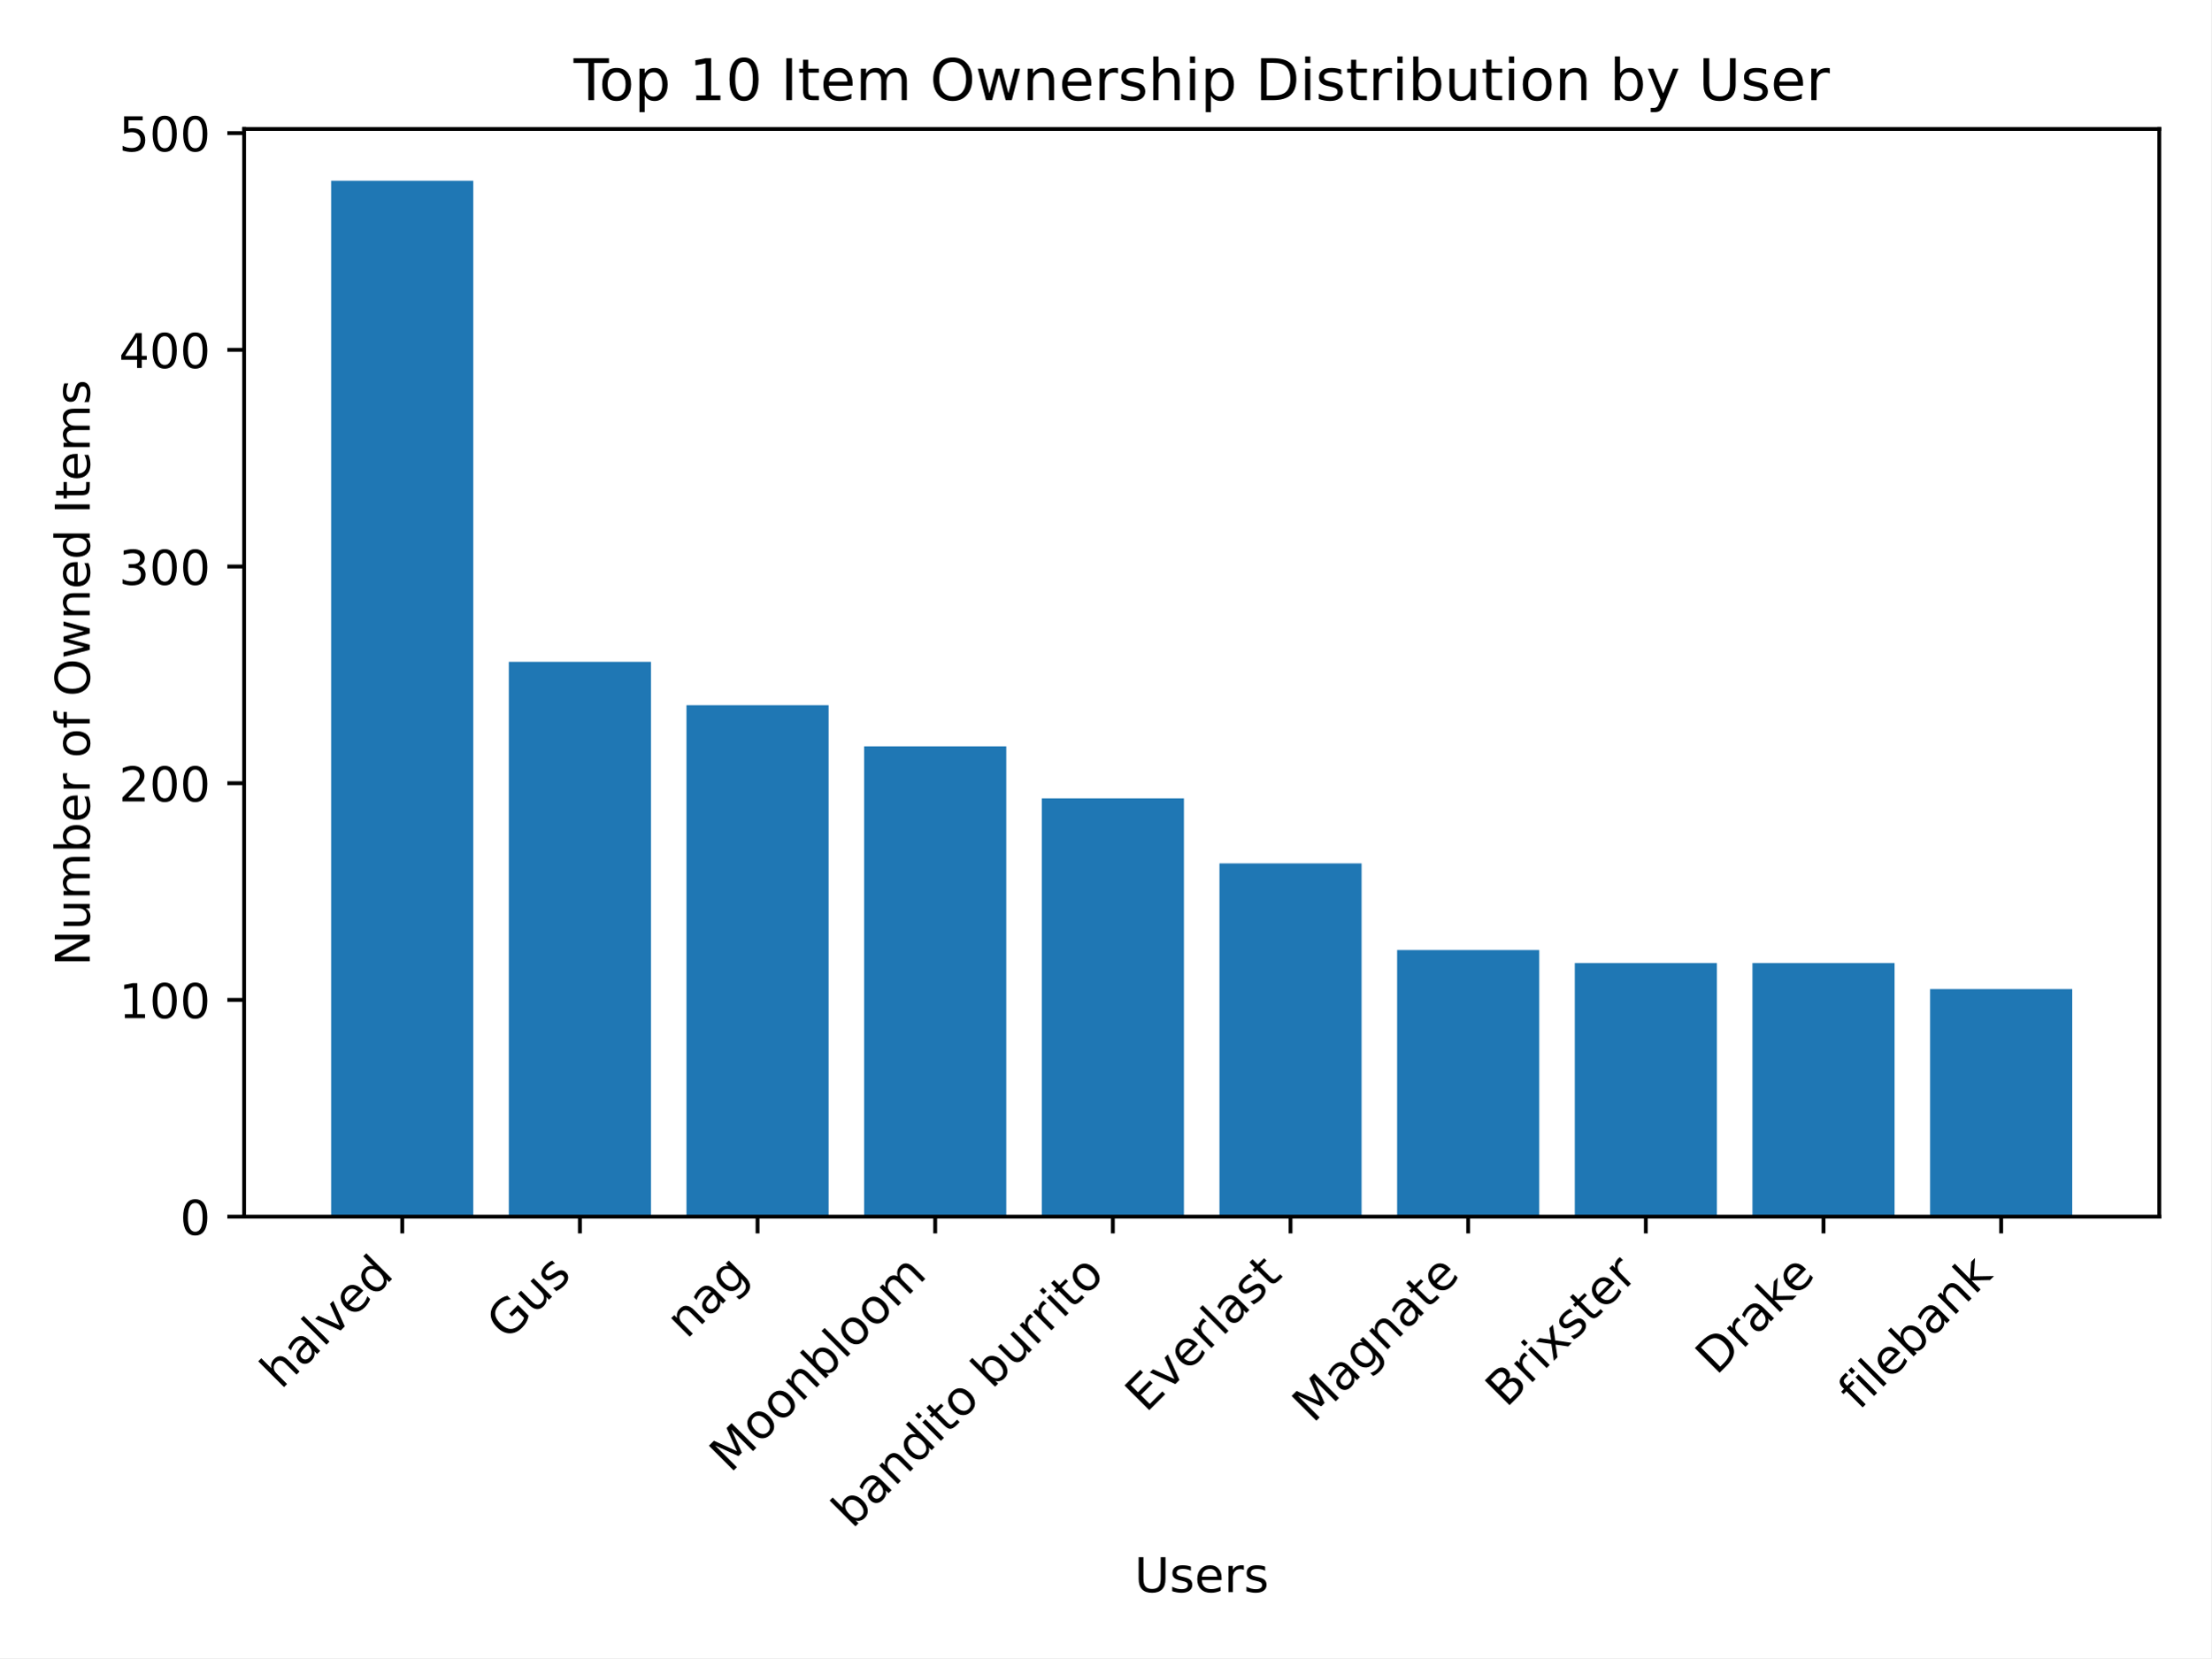
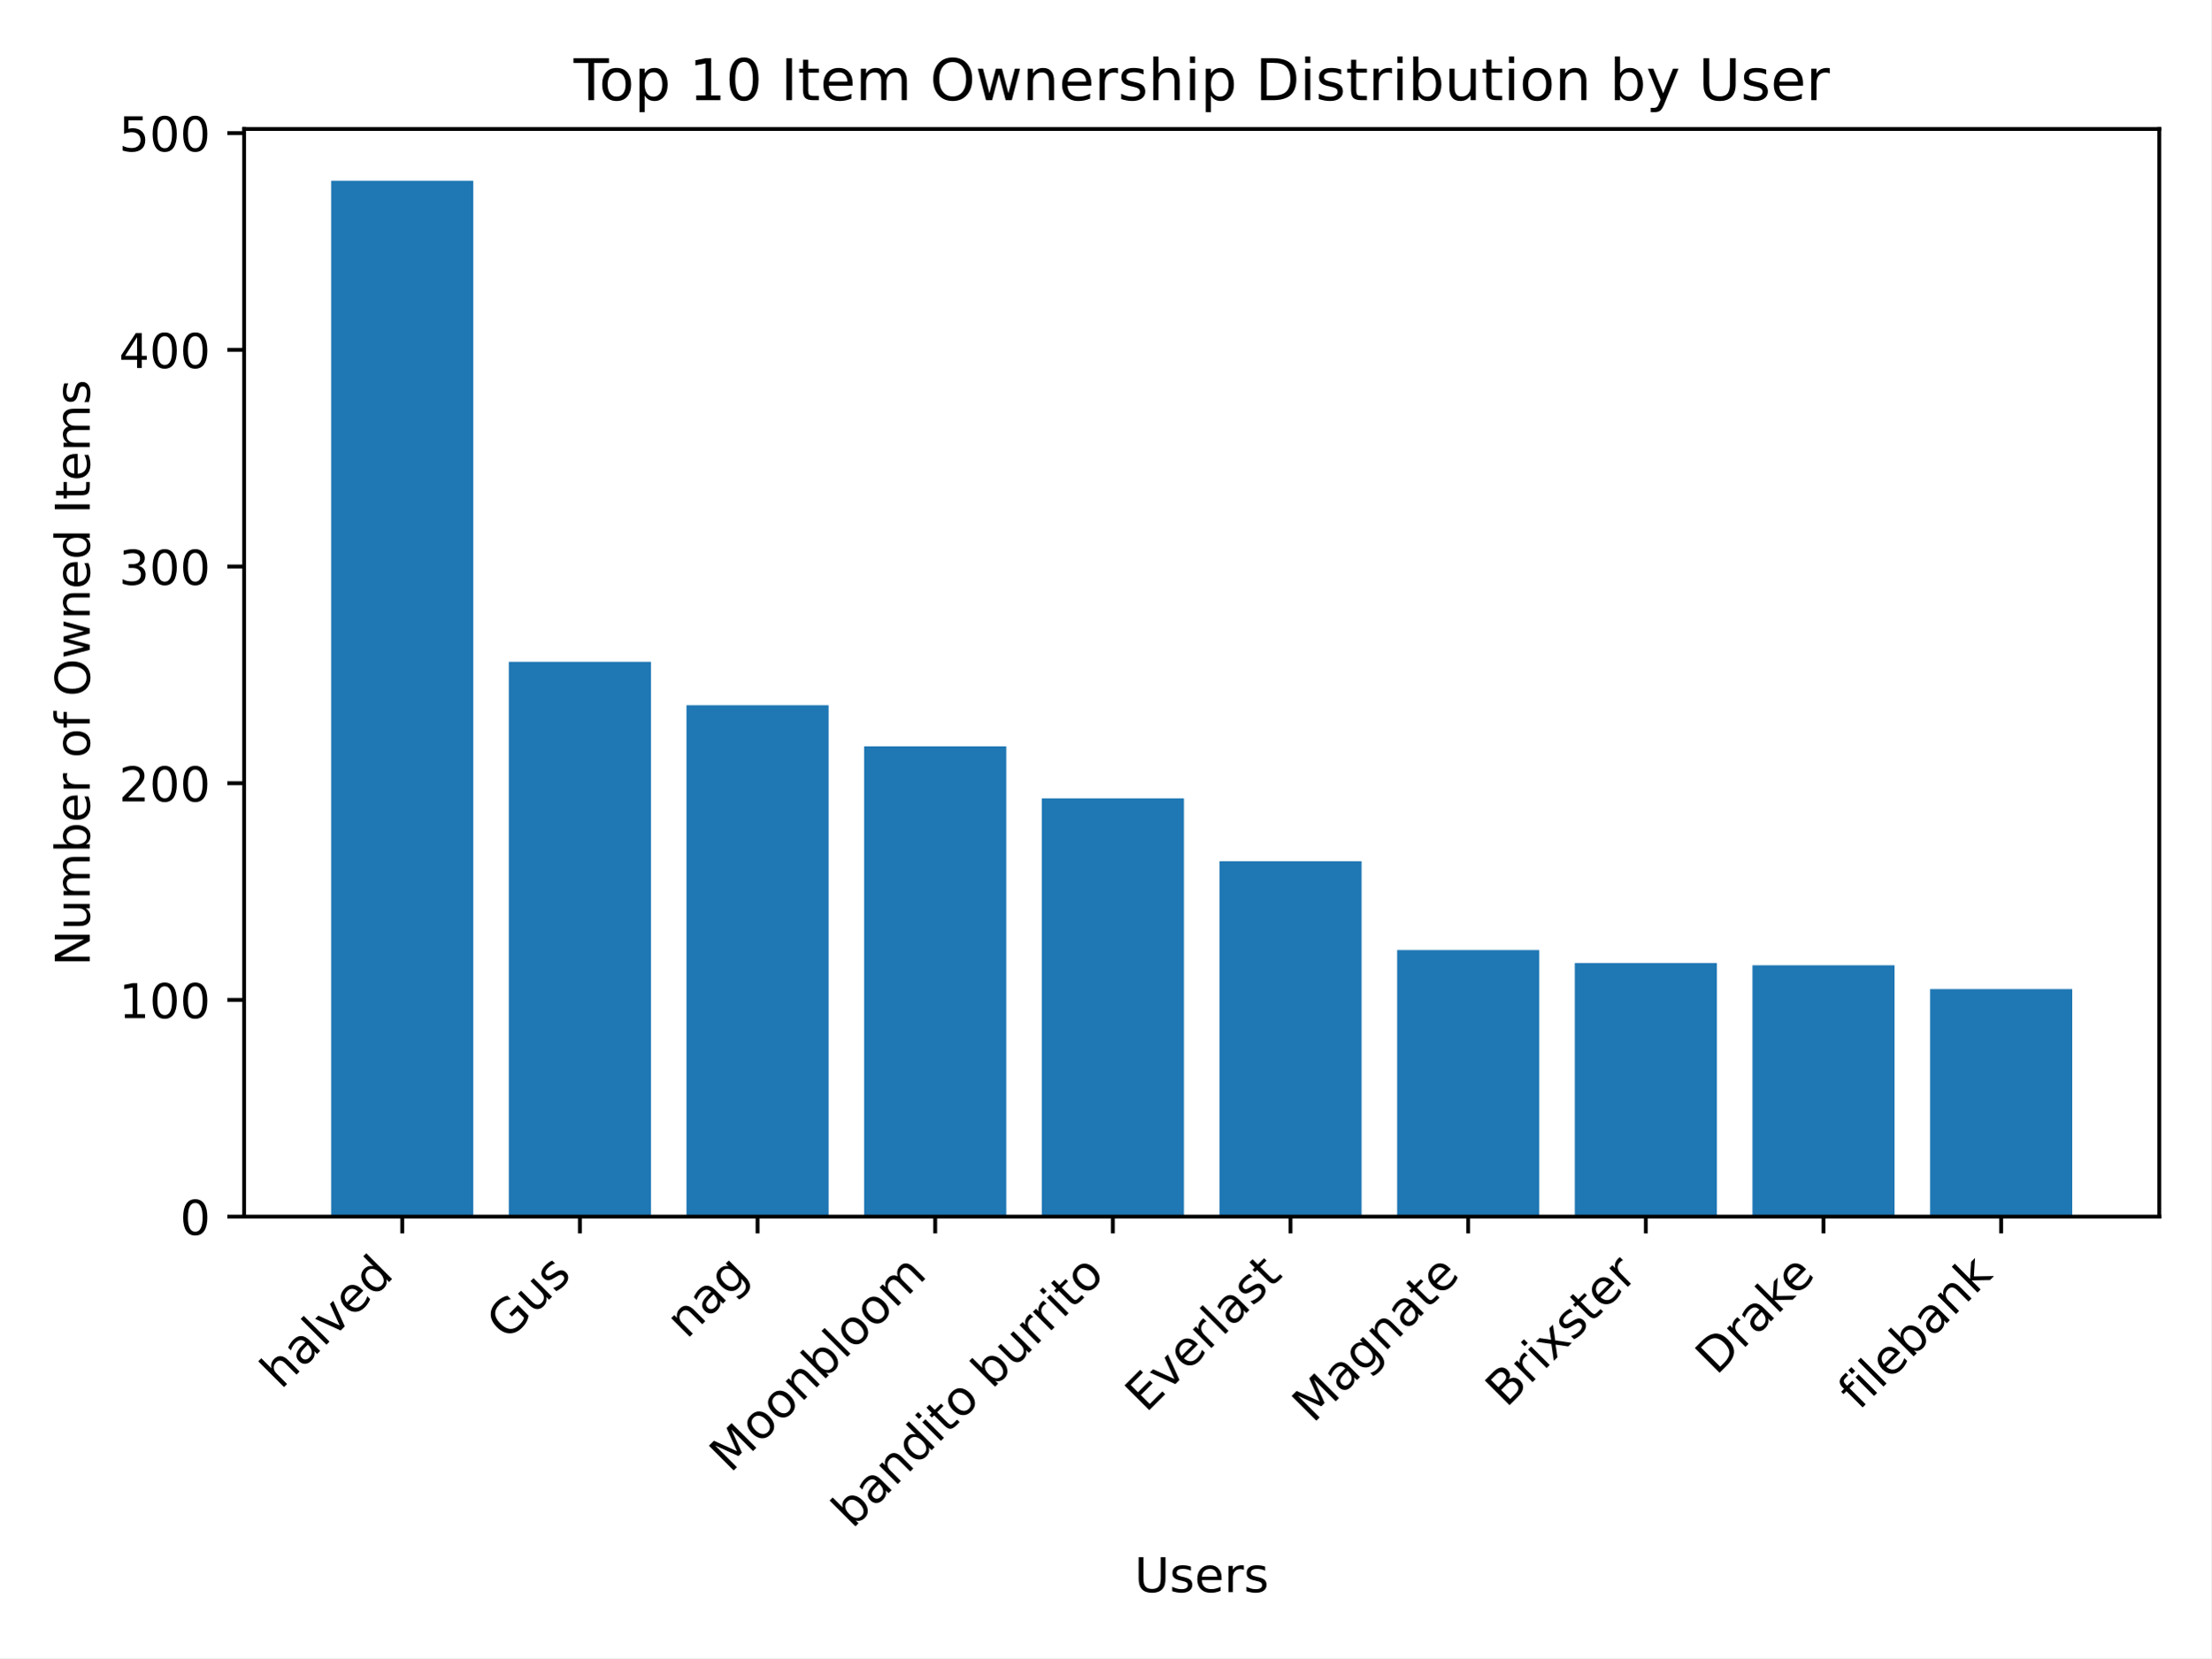
<svg xmlns="http://www.w3.org/2000/svg" xmlns:xlink="http://www.w3.org/1999/xlink" width="460.8pt" height="345.6pt" viewBox="0 0 460.8 345.6" version="1.1">
  <defs>
    <style type="text/css">*{stroke-linejoin: round; stroke-linecap: butt}</style>
  </defs>
  <g id="figure_1">
    <g id="patch_1">
      <path d="M 0 345.6  L 460.8 345.6  L 460.8 0  L 0 0  z " style="fill: #ffffff" />
    </g>
    <g id="axes_1">
      <g id="patch_2">
        <path d="M 50.87 253.581  L 450 253.581  L 450 26.88  L 50.87 26.88  z " style="fill: #ffffff" />
      </g>
      <g id="patch_3">
-         <path d="M 69.012 253.581  L 98.632 253.581  L 98.632 37.675  L 69.012 37.675  z " clip-path="url(#p065e44b762)" style="fill: #1f77b4" />
+         <path d="M 69.012 253.581  L 98.632 253.581  L 98.632 37.675  L 69.012 37.675  z " clip-path="url(#pc6a11a5096)" style="fill: #1f77b4" />
      </g>
      <g id="patch_4">
-         <path d="M 106.037 253.581  L 135.657 253.581  L 135.657 137.949  L 106.037 137.949  z " clip-path="url(#p065e44b762)" style="fill: #1f77b4" />
+         <path d="M 106.037 253.581  L 135.657 253.581  L 135.657 137.949  L 106.037 137.949  z " clip-path="url(#pc6a11a5096)" style="fill: #1f77b4" />
      </g>
      <g id="patch_5">
-         <path d="M 143.062 253.581  L 172.682 253.581  L 172.682 146.983  L 143.062 146.983  z " clip-path="url(#p065e44b762)" style="fill: #1f77b4" />
+         <path d="M 143.062 253.581  L 172.682 253.581  L 172.682 146.983  L 143.062 146.983  z " clip-path="url(#pc6a11a5096)" style="fill: #1f77b4" />
      </g>
      <g id="patch_6">
-         <path d="M 180.087 253.581  L 209.707 253.581  L 209.707 155.565  L 180.087 155.565  z " clip-path="url(#p065e44b762)" style="fill: #1f77b4" />
+         <path d="M 180.087 253.581  L 209.707 253.581  L 209.707 155.565  L 180.087 155.565  z " clip-path="url(#pc6a11a5096)" style="fill: #1f77b4" />
      </g>
      <g id="patch_7">
-         <path d="M 217.112 253.581  L 246.732 253.581  L 246.732 166.405  L 217.112 166.405  z " clip-path="url(#p065e44b762)" style="fill: #1f77b4" />
+         <path d="M 217.112 253.581  L 246.732 253.581  L 246.732 166.405  L 217.112 166.405  z " clip-path="url(#pc6a11a5096)" style="fill: #1f77b4" />
      </g>
      <g id="patch_8">
-         <path d="M 254.138 253.581  L 283.758 253.581  L 283.758 179.956  L 254.138 179.956  z " clip-path="url(#p065e44b762)" style="fill: #1f77b4" />
+         <path d="M 254.138 253.581  L 283.758 253.581  L 283.758 179.504  L 254.138 179.504  z " clip-path="url(#pc6a11a5096)" style="fill: #1f77b4" />
      </g>
      <g id="patch_9">
-         <path d="M 291.163 253.581  L 320.783 253.581  L 320.783 198.023  L 291.163 198.023  z " clip-path="url(#p065e44b762)" style="fill: #1f77b4" />
+         <path d="M 291.163 253.581  L 320.783 253.581  L 320.783 198.023  L 291.163 198.023  z " clip-path="url(#pc6a11a5096)" style="fill: #1f77b4" />
      </g>
      <g id="patch_10">
-         <path d="M 328.188 253.581  L 357.808 253.581  L 357.808 200.733  L 328.188 200.733  z " clip-path="url(#p065e44b762)" style="fill: #1f77b4" />
+         <path d="M 328.188 253.581  L 357.808 253.581  L 357.808 200.733  L 328.188 200.733  z " clip-path="url(#pc6a11a5096)" style="fill: #1f77b4" />
      </g>
      <g id="patch_11">
-         <path d="M 365.213 253.581  L 394.833 253.581  L 394.833 200.733  L 365.213 200.733  z " clip-path="url(#p065e44b762)" style="fill: #1f77b4" />
+         <path d="M 365.213 253.581  L 394.833 253.581  L 394.833 201.185  L 365.213 201.185  z " clip-path="url(#pc6a11a5096)" style="fill: #1f77b4" />
      </g>
      <g id="patch_12">
-         <path d="M 402.238 253.581  L 431.858 253.581  L 431.858 206.154  L 402.238 206.154  z " clip-path="url(#p065e44b762)" style="fill: #1f77b4" />
+         <path d="M 402.238 253.581  L 431.858 253.581  L 431.858 206.154  L 402.238 206.154  z " clip-path="url(#pc6a11a5096)" style="fill: #1f77b4" />
      </g>
      <g id="matplotlib.axis_1">
        <g id="xtick_1">
          <g id="line2d_1">
            <defs>
-               <path id="me36b1c9c6b" d="M 0 0  L 0 3.5  " style="stroke: #000000; stroke-width: 0.8" />
+               <path id="mfe46ef5203" d="M 0 0  L 0 3.5  " style="stroke: #000000; stroke-width: 0.8" />
            </defs>
            <g>
-               <use xlink:href="#me36b1c9c6b" x="83.822" y="253.581" style="stroke: #000000; stroke-width: 0.8" />
+               <use xlink:href="#mfe46ef5203" x="83.822" y="253.581" style="stroke: #000000; stroke-width: 0.8" />
            </g>
          </g>
          <g id="text_1">
            <g transform="translate(58.54764 289.7576) rotate(-45) scale(0.1 -0.1)">
              <defs>
                <path id="DejaVuSans-68" d="M 3513 2113  L 3513 0  L 2938 0  L 2938 2094  Q 2938 2591 2744 2837  Q 2550 3084 2163 3084  Q 1697 3084 1428 2787  Q 1159 2491 1159 1978  L 1159 0  L 581 0  L 581 4863  L 1159 4863  L 1159 2956  Q 1366 3272 1645 3428  Q 1925 3584 2291 3584  Q 2894 3584 3203 3211  Q 3513 2838 3513 2113  z " transform="scale(0.015625)" />
                <path id="DejaVuSans-61" d="M 2194 1759  Q 1497 1759 1228 1600  Q 959 1441 959 1056  Q 959 750 1161 570  Q 1363 391 1709 391  Q 2188 391 2477 730  Q 2766 1069 2766 1631  L 2766 1759  L 2194 1759  z M 3341 1997  L 3341 0  L 2766 0  L 2766 531  Q 2569 213 2275 61  Q 1981 -91 1556 -91  Q 1019 -91 701 211  Q 384 513 384 1019  Q 384 1609 779 1909  Q 1175 2209 1959 2209  L 2766 2209  L 2766 2266  Q 2766 2663 2505 2880  Q 2244 3097 1772 3097  Q 1472 3097 1187 3025  Q 903 2953 641 2809  L 641 3341  Q 956 3463 1253 3523  Q 1550 3584 1831 3584  Q 2591 3584 2966 3190  Q 3341 2797 3341 1997  z " transform="scale(0.015625)" />
                <path id="DejaVuSans-6c" d="M 603 4863  L 1178 4863  L 1178 0  L 603 0  L 603 4863  z " transform="scale(0.015625)" />
                <path id="DejaVuSans-76" d="M 191 3500  L 800 3500  L 1894 563  L 2988 3500  L 3597 3500  L 2284 0  L 1503 0  L 191 3500  z " transform="scale(0.015625)" />
                <path id="DejaVuSans-65" d="M 3597 1894  L 3597 1613  L 953 1613  Q 991 1019 1311 708  Q 1631 397 2203 397  Q 2534 397 2845 478  Q 3156 559 3463 722  L 3463 178  Q 3153 47 2828 -22  Q 2503 -91 2169 -91  Q 1331 -91 842 396  Q 353 884 353 1716  Q 353 2575 817 3079  Q 1281 3584 2069 3584  Q 2775 3584 3186 3129  Q 3597 2675 3597 1894  z M 3022 2063  Q 3016 2534 2758 2815  Q 2500 3097 2075 3097  Q 1594 3097 1305 2825  Q 1016 2553 972 2059  L 3022 2063  z " transform="scale(0.015625)" />
                <path id="DejaVuSans-64" d="M 2906 2969  L 2906 4863  L 3481 4863  L 3481 0  L 2906 0  L 2906 525  Q 2725 213 2448 61  Q 2172 -91 1784 -91  Q 1150 -91 751 415  Q 353 922 353 1747  Q 353 2572 751 3078  Q 1150 3584 1784 3584  Q 2172 3584 2448 3432  Q 2725 3281 2906 2969  z M 947 1747  Q 947 1113 1208 752  Q 1469 391 1925 391  Q 2381 391 2643 752  Q 2906 1113 2906 1747  Q 2906 2381 2643 2742  Q 2381 3103 1925 3103  Q 1469 3103 1208 2742  Q 947 2381 947 1747  z " transform="scale(0.015625)" />
              </defs>
              <use xlink:href="#DejaVuSans-68" />
              <use xlink:href="#DejaVuSans-61" x="63.379" />
              <use xlink:href="#DejaVuSans-6c" x="124.658" />
              <use xlink:href="#DejaVuSans-76" x="152.441" />
              <use xlink:href="#DejaVuSans-65" x="211.621" />
              <use xlink:href="#DejaVuSans-64" x="273.145" />
            </g>
          </g>
        </g>
        <g id="xtick_2">
          <g id="line2d_2">
            <g>
-               <use xlink:href="#me36b1c9c6b" x="120.847" y="253.581" style="stroke: #000000; stroke-width: 0.8" />
+               <use xlink:href="#mfe46ef5203" x="120.847" y="253.581" style="stroke: #000000; stroke-width: 0.8" />
            </g>
          </g>
          <g id="text_2">
            <g transform="translate(105.7329 279.5973) rotate(-45) scale(0.1 -0.1)">
              <defs>
                <path id="DejaVuSans-47" d="M 3809 666  L 3809 1919  L 2778 1919  L 2778 2438  L 4434 2438  L 4434 434  Q 4069 175 3628 42  Q 3188 -91 2688 -91  Q 1594 -91 976 548  Q 359 1188 359 2328  Q 359 3472 976 4111  Q 1594 4750 2688 4750  Q 3144 4750 3555 4637  Q 3966 4525 4313 4306  L 4313 3634  Q 3963 3931 3569 4081  Q 3175 4231 2741 4231  Q 1884 4231 1454 3753  Q 1025 3275 1025 2328  Q 1025 1384 1454 906  Q 1884 428 2741 428  Q 3075 428 3337 486  Q 3600 544 3809 666  z " transform="scale(0.015625)" />
                <path id="DejaVuSans-75" d="M 544 1381  L 544 3500  L 1119 3500  L 1119 1403  Q 1119 906 1312 657  Q 1506 409 1894 409  Q 2359 409 2629 706  Q 2900 1003 2900 1516  L 2900 3500  L 3475 3500  L 3475 0  L 2900 0  L 2900 538  Q 2691 219 2414 64  Q 2138 -91 1772 -91  Q 1169 -91 856 284  Q 544 659 544 1381  z M 1991 3584  L 1991 3584  z " transform="scale(0.015625)" />
                <path id="DejaVuSans-73" d="M 2834 3397  L 2834 2853  Q 2591 2978 2328 3040  Q 2066 3103 1784 3103  Q 1356 3103 1142 2972  Q 928 2841 928 2578  Q 928 2378 1081 2264  Q 1234 2150 1697 2047  L 1894 2003  Q 2506 1872 2764 1633  Q 3022 1394 3022 966  Q 3022 478 2636 193  Q 2250 -91 1575 -91  Q 1294 -91 989 -36  Q 684 19 347 128  L 347 722  Q 666 556 975 473  Q 1284 391 1588 391  Q 1994 391 2212 530  Q 2431 669 2431 922  Q 2431 1156 2273 1281  Q 2116 1406 1581 1522  L 1381 1569  Q 847 1681 609 1914  Q 372 2147 372 2553  Q 372 3047 722 3315  Q 1072 3584 1716 3584  Q 2034 3584 2315 3537  Q 2597 3491 2834 3397  z " transform="scale(0.015625)" />
              </defs>
              <use xlink:href="#DejaVuSans-47" />
              <use xlink:href="#DejaVuSans-75" x="77.49" />
              <use xlink:href="#DejaVuSans-73" x="140.869" />
            </g>
          </g>
        </g>
        <g id="xtick_3">
          <g id="line2d_3">
            <g>
-               <use xlink:href="#me36b1c9c6b" x="157.872" y="253.581" style="stroke: #000000; stroke-width: 0.8" />
+               <use xlink:href="#mfe46ef5203" x="157.872" y="253.581" style="stroke: #000000; stroke-width: 0.8" />
            </g>
          </g>
          <g id="text_3">
            <g transform="translate(143.0983 279.257) rotate(-45) scale(0.1 -0.1)">
              <defs>
                <path id="DejaVuSans-6e" d="M 3513 2113  L 3513 0  L 2938 0  L 2938 2094  Q 2938 2591 2744 2837  Q 2550 3084 2163 3084  Q 1697 3084 1428 2787  Q 1159 2491 1159 1978  L 1159 0  L 581 0  L 581 3500  L 1159 3500  L 1159 2956  Q 1366 3272 1645 3428  Q 1925 3584 2291 3584  Q 2894 3584 3203 3211  Q 3513 2838 3513 2113  z " transform="scale(0.015625)" />
                <path id="DejaVuSans-67" d="M 2906 1791  Q 2906 2416 2648 2759  Q 2391 3103 1925 3103  Q 1463 3103 1205 2759  Q 947 2416 947 1791  Q 947 1169 1205 825  Q 1463 481 1925 481  Q 2391 481 2648 825  Q 2906 1169 2906 1791  z M 3481 434  Q 3481 -459 3084 -895  Q 2688 -1331 1869 -1331  Q 1566 -1331 1297 -1286  Q 1028 -1241 775 -1147  L 775 -588  Q 1028 -725 1275 -790  Q 1522 -856 1778 -856  Q 2344 -856 2625 -561  Q 2906 -266 2906 331  L 2906 616  Q 2728 306 2450 153  Q 2172 0 1784 0  Q 1141 0 747 490  Q 353 981 353 1791  Q 353 2603 747 3093  Q 1141 3584 1784 3584  Q 2172 3584 2450 3431  Q 2728 3278 2906 2969  L 2906 3500  L 3481 3500  L 3481 434  z " transform="scale(0.015625)" />
              </defs>
              <use xlink:href="#DejaVuSans-6e" />
              <use xlink:href="#DejaVuSans-61" x="63.379" />
              <use xlink:href="#DejaVuSans-67" x="124.658" />
            </g>
          </g>
        </g>
        <g id="xtick_4">
          <g id="line2d_4">
            <g>
-               <use xlink:href="#me36b1c9c6b" x="194.897" y="253.581" style="stroke: #000000; stroke-width: 0.8" />
+               <use xlink:href="#mfe46ef5203" x="194.897" y="253.581" style="stroke: #000000; stroke-width: 0.8" />
            </g>
          </g>
          <g id="text_4">
            <g transform="translate(152.197 307.1833) rotate(-45) scale(0.1 -0.1)">
              <defs>
                <path id="DejaVuSans-4d" d="M 628 4666  L 1569 4666  L 2759 1491  L 3956 4666  L 4897 4666  L 4897 0  L 4281 0  L 4281 4097  L 3078 897  L 2444 897  L 1241 4097  L 1241 0  L 628 0  L 628 4666  z " transform="scale(0.015625)" />
                <path id="DejaVuSans-6f" d="M 1959 3097  Q 1497 3097 1228 2736  Q 959 2375 959 1747  Q 959 1119 1226 758  Q 1494 397 1959 397  Q 2419 397 2687 759  Q 2956 1122 2956 1747  Q 2956 2369 2687 2733  Q 2419 3097 1959 3097  z M 1959 3584  Q 2709 3584 3137 3096  Q 3566 2609 3566 1747  Q 3566 888 3137 398  Q 2709 -91 1959 -91  Q 1206 -91 779 398  Q 353 888 353 1747  Q 353 2609 779 3096  Q 1206 3584 1959 3584  z " transform="scale(0.015625)" />
                <path id="DejaVuSans-62" d="M 3116 1747  Q 3116 2381 2855 2742  Q 2594 3103 2138 3103  Q 1681 3103 1420 2742  Q 1159 2381 1159 1747  Q 1159 1113 1420 752  Q 1681 391 2138 391  Q 2594 391 2855 752  Q 3116 1113 3116 1747  z M 1159 2969  Q 1341 3281 1617 3432  Q 1894 3584 2278 3584  Q 2916 3584 3314 3078  Q 3713 2572 3713 1747  Q 3713 922 3314 415  Q 2916 -91 2278 -91  Q 1894 -91 1617 61  Q 1341 213 1159 525  L 1159 0  L 581 0  L 581 4863  L 1159 4863  L 1159 2969  z " transform="scale(0.015625)" />
                <path id="DejaVuSans-6d" d="M 3328 2828  Q 3544 3216 3844 3400  Q 4144 3584 4550 3584  Q 5097 3584 5394 3201  Q 5691 2819 5691 2113  L 5691 0  L 5113 0  L 5113 2094  Q 5113 2597 4934 2840  Q 4756 3084 4391 3084  Q 3944 3084 3684 2787  Q 3425 2491 3425 1978  L 3425 0  L 2847 0  L 2847 2094  Q 2847 2600 2669 2842  Q 2491 3084 2119 3084  Q 1678 3084 1418 2786  Q 1159 2488 1159 1978  L 1159 0  L 581 0  L 581 3500  L 1159 3500  L 1159 2956  Q 1356 3278 1631 3431  Q 1906 3584 2284 3584  Q 2666 3584 2933 3390  Q 3200 3197 3328 2828  z " transform="scale(0.015625)" />
              </defs>
              <use xlink:href="#DejaVuSans-4d" />
              <use xlink:href="#DejaVuSans-6f" x="86.279" />
              <use xlink:href="#DejaVuSans-6f" x="147.461" />
              <use xlink:href="#DejaVuSans-6e" x="208.643" />
              <use xlink:href="#DejaVuSans-62" x="272.021" />
              <use xlink:href="#DejaVuSans-6c" x="335.498" />
              <use xlink:href="#DejaVuSans-6f" x="363.281" />
              <use xlink:href="#DejaVuSans-6f" x="424.463" />
              <use xlink:href="#DejaVuSans-6d" x="485.645" />
            </g>
          </g>
        </g>
        <g id="xtick_5">
          <g id="line2d_5">
            <g>
-               <use xlink:href="#me36b1c9c6b" x="231.922" y="253.581" style="stroke: #000000; stroke-width: 0.8" />
+               <use xlink:href="#mfe46ef5203" x="231.922" y="253.581" style="stroke: #000000; stroke-width: 0.8" />
            </g>
          </g>
          <g id="text_5">
            <g transform="translate(177.6255 318.7799) rotate(-45) scale(0.1 -0.1)">
              <defs>
                <path id="DejaVuSans-69" d="M 603 3500  L 1178 3500  L 1178 0  L 603 0  L 603 3500  z M 603 4863  L 1178 4863  L 1178 4134  L 603 4134  L 603 4863  z " transform="scale(0.015625)" />
                <path id="DejaVuSans-74" d="M 1172 4494  L 1172 3500  L 2356 3500  L 2356 3053  L 1172 3053  L 1172 1153  Q 1172 725 1289 603  Q 1406 481 1766 481  L 2356 481  L 2356 0  L 1766 0  Q 1100 0 847 248  Q 594 497 594 1153  L 594 3053  L 172 3053  L 172 3500  L 594 3500  L 594 4494  L 1172 4494  z " transform="scale(0.015625)" />
                <path id="DejaVuSans-20" transform="scale(0.015625)" />
                <path id="DejaVuSans-72" d="M 2631 2963  Q 2534 3019 2420 3045  Q 2306 3072 2169 3072  Q 1681 3072 1420 2755  Q 1159 2438 1159 1844  L 1159 0  L 581 0  L 581 3500  L 1159 3500  L 1159 2956  Q 1341 3275 1631 3429  Q 1922 3584 2338 3584  Q 2397 3584 2469 3576  Q 2541 3569 2628 3553  L 2631 2963  z " transform="scale(0.015625)" />
              </defs>
              <use xlink:href="#DejaVuSans-62" />
              <use xlink:href="#DejaVuSans-61" x="63.477" />
              <use xlink:href="#DejaVuSans-6e" x="124.756" />
              <use xlink:href="#DejaVuSans-64" x="188.135" />
              <use xlink:href="#DejaVuSans-69" x="251.611" />
              <use xlink:href="#DejaVuSans-74" x="279.395" />
              <use xlink:href="#DejaVuSans-6f" x="318.604" />
              <use xlink:href="#DejaVuSans-20" x="379.785" />
              <use xlink:href="#DejaVuSans-62" x="411.572" />
              <use xlink:href="#DejaVuSans-75" x="475.049" />
              <use xlink:href="#DejaVuSans-72" x="538.428" />
              <use xlink:href="#DejaVuSans-72" x="577.791" />
              <use xlink:href="#DejaVuSans-69" x="618.904" />
              <use xlink:href="#DejaVuSans-74" x="646.688" />
              <use xlink:href="#DejaVuSans-6f" x="685.896" />
            </g>
          </g>
        </g>
        <g id="xtick_6">
          <g id="line2d_6">
            <g>
-               <use xlink:href="#me36b1c9c6b" x="268.948" y="253.581" style="stroke: #000000; stroke-width: 0.8" />
+               <use xlink:href="#mfe46ef5203" x="268.948" y="253.581" style="stroke: #000000; stroke-width: 0.8" />
            </g>
          </g>
          <g id="text_6">
            <g transform="translate(238.8126 294.6178) rotate(-45) scale(0.1 -0.1)">
              <defs>
                <path id="DejaVuSans-45" d="M 628 4666  L 3578 4666  L 3578 4134  L 1259 4134  L 1259 2753  L 3481 2753  L 3481 2222  L 1259 2222  L 1259 531  L 3634 531  L 3634 0  L 628 0  L 628 4666  z " transform="scale(0.015625)" />
              </defs>
              <use xlink:href="#DejaVuSans-45" />
              <use xlink:href="#DejaVuSans-76" x="63.184" />
              <use xlink:href="#DejaVuSans-65" x="122.363" />
              <use xlink:href="#DejaVuSans-72" x="183.887" />
              <use xlink:href="#DejaVuSans-6c" x="225" />
              <use xlink:href="#DejaVuSans-61" x="252.783" />
              <use xlink:href="#DejaVuSans-73" x="314.062" />
              <use xlink:href="#DejaVuSans-74" x="366.162" />
            </g>
          </g>
        </g>
        <g id="xtick_7">
          <g id="line2d_7">
            <g>
-               <use xlink:href="#me36b1c9c6b" x="305.973" y="253.581" style="stroke: #000000; stroke-width: 0.8" />
+               <use xlink:href="#mfe46ef5203" x="305.973" y="253.581" style="stroke: #000000; stroke-width: 0.8" />
            </g>
          </g>
          <g id="text_7">
            <g transform="translate(273.6412 296.8143) rotate(-45) scale(0.1 -0.1)">
              <use xlink:href="#DejaVuSans-4d" />
              <use xlink:href="#DejaVuSans-61" x="86.279" />
              <use xlink:href="#DejaVuSans-67" x="147.559" />
              <use xlink:href="#DejaVuSans-6e" x="211.035" />
              <use xlink:href="#DejaVuSans-61" x="274.414" />
              <use xlink:href="#DejaVuSans-74" x="335.693" />
              <use xlink:href="#DejaVuSans-65" x="374.902" />
            </g>
          </g>
        </g>
        <g id="xtick_8">
          <g id="line2d_8">
            <g>
-               <use xlink:href="#me36b1c9c6b" x="342.998" y="253.581" style="stroke: #000000; stroke-width: 0.8" />
+               <use xlink:href="#mfe46ef5203" x="342.998" y="253.581" style="stroke: #000000; stroke-width: 0.8" />
            </g>
          </g>
          <g id="text_8">
            <g transform="translate(313.9057 293.5748) rotate(-45) scale(0.1 -0.1)">
              <defs>
                <path id="DejaVuSans-42" d="M 1259 2228  L 1259 519  L 2272 519  Q 2781 519 3026 730  Q 3272 941 3272 1375  Q 3272 1813 3026 2020  Q 2781 2228 2272 2228  L 1259 2228  z M 1259 4147  L 1259 2741  L 2194 2741  Q 2656 2741 2882 2914  Q 3109 3088 3109 3444  Q 3109 3797 2882 3972  Q 2656 4147 2194 4147  L 1259 4147  z M 628 4666  L 2241 4666  Q 2963 4666 3353 4366  Q 3744 4066 3744 3513  Q 3744 3084 3544 2831  Q 3344 2578 2956 2516  Q 3422 2416 3680 2098  Q 3938 1781 3938 1306  Q 3938 681 3513 340  Q 3088 0 2303 0  L 628 0  L 628 4666  z " transform="scale(0.015625)" />
                <path id="DejaVuSans-78" d="M 3513 3500  L 2247 1797  L 3578 0  L 2900 0  L 1881 1375  L 863 0  L 184 0  L 1544 1831  L 300 3500  L 978 3500  L 1906 2253  L 2834 3500  L 3513 3500  z " transform="scale(0.015625)" />
              </defs>
              <use xlink:href="#DejaVuSans-42" />
              <use xlink:href="#DejaVuSans-72" x="68.604" />
              <use xlink:href="#DejaVuSans-69" x="109.717" />
              <use xlink:href="#DejaVuSans-78" x="137.5" />
              <use xlink:href="#DejaVuSans-73" x="196.68" />
              <use xlink:href="#DejaVuSans-74" x="248.779" />
              <use xlink:href="#DejaVuSans-65" x="287.988" />
              <use xlink:href="#DejaVuSans-72" x="349.512" />
            </g>
          </g>
        </g>
        <g id="xtick_9">
          <g id="line2d_9">
            <g>
-               <use xlink:href="#me36b1c9c6b" x="380.023" y="253.581" style="stroke: #000000; stroke-width: 0.8" />
+               <use xlink:href="#mfe46ef5203" x="380.023" y="253.581" style="stroke: #000000; stroke-width: 0.8" />
            </g>
          </g>
          <g id="text_9">
            <g transform="translate(357.6781 286.8275) rotate(-45) scale(0.1 -0.1)">
              <defs>
                <path id="DejaVuSans-44" d="M 1259 4147  L 1259 519  L 2022 519  Q 2988 519 3436 956  Q 3884 1394 3884 2338  Q 3884 3275 3436 3711  Q 2988 4147 2022 4147  L 1259 4147  z M 628 4666  L 1925 4666  Q 3281 4666 3915 4102  Q 4550 3538 4550 2338  Q 4550 1131 3912 565  Q 3275 0 1925 0  L 628 0  L 628 4666  z " transform="scale(0.015625)" />
                <path id="DejaVuSans-6b" d="M 581 4863  L 1159 4863  L 1159 1991  L 2875 3500  L 3609 3500  L 1753 1863  L 3688 0  L 2938 0  L 1159 1709  L 1159 0  L 581 0  L 581 4863  z " transform="scale(0.015625)" />
              </defs>
              <use xlink:href="#DejaVuSans-44" />
              <use xlink:href="#DejaVuSans-72" x="77.002" />
              <use xlink:href="#DejaVuSans-61" x="118.115" />
              <use xlink:href="#DejaVuSans-6b" x="179.395" />
              <use xlink:href="#DejaVuSans-65" x="233.68" />
            </g>
          </g>
        </g>
        <g id="xtick_10">
          <g id="line2d_10">
            <g>
-               <use xlink:href="#me36b1c9c6b" x="417.048" y="253.581" style="stroke: #000000; stroke-width: 0.8" />
+               <use xlink:href="#mfe46ef5203" x="417.048" y="253.581" style="stroke: #000000; stroke-width: 0.8" />
            </g>
          </g>
          <g id="text_10">
            <g transform="translate(387.41 294.1206) rotate(-45) scale(0.1 -0.1)">
              <defs>
                <path id="DejaVuSans-66" d="M 2375 4863  L 2375 4384  L 1825 4384  Q 1516 4384 1395 4259  Q 1275 4134 1275 3809  L 1275 3500  L 2222 3500  L 2222 3053  L 1275 3053  L 1275 0  L 697 0  L 697 3053  L 147 3053  L 147 3500  L 697 3500  L 697 3744  Q 697 4328 969 4595  Q 1241 4863 1831 4863  L 2375 4863  z " transform="scale(0.015625)" />
              </defs>
              <use xlink:href="#DejaVuSans-66" />
              <use xlink:href="#DejaVuSans-69" x="35.205" />
              <use xlink:href="#DejaVuSans-6c" x="62.988" />
              <use xlink:href="#DejaVuSans-65" x="90.771" />
              <use xlink:href="#DejaVuSans-62" x="152.295" />
              <use xlink:href="#DejaVuSans-61" x="215.771" />
              <use xlink:href="#DejaVuSans-6e" x="277.051" />
              <use xlink:href="#DejaVuSans-6b" x="340.43" />
            </g>
          </g>
        </g>
        <g id="text_11">
          <g transform="translate(236.4342 331.8489) scale(0.1 -0.1)">
            <defs>
              <path id="DejaVuSans-55" d="M 556 4666  L 1191 4666  L 1191 1831  Q 1191 1081 1462 751  Q 1734 422 2344 422  Q 2950 422 3222 751  Q 3494 1081 3494 1831  L 3494 4666  L 4128 4666  L 4128 1753  Q 4128 841 3676 375  Q 3225 -91 2344 -91  Q 1459 -91 1007 375  Q 556 841 556 1753  L 556 4666  z " transform="scale(0.015625)" />
            </defs>
            <use xlink:href="#DejaVuSans-55" />
            <use xlink:href="#DejaVuSans-73" x="73.193" />
            <use xlink:href="#DejaVuSans-65" x="125.293" />
            <use xlink:href="#DejaVuSans-72" x="186.816" />
            <use xlink:href="#DejaVuSans-73" x="227.93" />
          </g>
        </g>
      </g>
      <g id="matplotlib.axis_2">
        <g id="ytick_1">
          <g id="line2d_11">
            <defs>
-               <path id="mae1e71b3b2" d="M 0 0  L -3.5 0  " style="stroke: #000000; stroke-width: 0.8" />
+               <path id="m529182f86f" d="M 0 0  L -3.5 0  " style="stroke: #000000; stroke-width: 0.8" />
            </defs>
            <g>
-               <use xlink:href="#mae1e71b3b2" x="50.87" y="253.581" style="stroke: #000000; stroke-width: 0.8" />
+               <use xlink:href="#m529182f86f" x="50.87" y="253.581" style="stroke: #000000; stroke-width: 0.8" />
            </g>
          </g>
          <g id="text_12">
            <g transform="translate(37.5075 257.3798) scale(0.1 -0.1)">
              <defs>
                <path id="DejaVuSans-30" d="M 2034 4250  Q 1547 4250 1301 3770  Q 1056 3291 1056 2328  Q 1056 1369 1301 889  Q 1547 409 2034 409  Q 2525 409 2770 889  Q 3016 1369 3016 2328  Q 3016 3291 2770 3770  Q 2525 4250 2034 4250  z M 2034 4750  Q 2819 4750 3233 4129  Q 3647 3509 3647 2328  Q 3647 1150 3233 529  Q 2819 -91 2034 -91  Q 1250 -91 836 529  Q 422 1150 422 2328  Q 422 3509 836 4129  Q 1250 4750 2034 4750  z " transform="scale(0.015625)" />
              </defs>
              <use xlink:href="#DejaVuSans-30" />
            </g>
          </g>
        </g>
        <g id="ytick_2">
          <g id="line2d_12">
            <g>
-               <use xlink:href="#mae1e71b3b2" x="50.87" y="208.412" style="stroke: #000000; stroke-width: 0.8" />
+               <use xlink:href="#m529182f86f" x="50.87" y="208.412" style="stroke: #000000; stroke-width: 0.8" />
            </g>
          </g>
          <g id="text_13">
            <g transform="translate(24.7825 212.2113) scale(0.1 -0.1)">
              <defs>
                <path id="DejaVuSans-31" d="M 794 531  L 1825 531  L 1825 4091  L 703 3866  L 703 4441  L 1819 4666  L 2450 4666  L 2450 531  L 3481 531  L 3481 0  L 794 0  L 794 531  z " transform="scale(0.015625)" />
              </defs>
              <use xlink:href="#DejaVuSans-31" />
              <use xlink:href="#DejaVuSans-30" x="63.623" />
              <use xlink:href="#DejaVuSans-30" x="127.246" />
            </g>
          </g>
        </g>
        <g id="ytick_3">
          <g id="line2d_13">
            <g>
-               <use xlink:href="#mae1e71b3b2" x="50.87" y="163.244" style="stroke: #000000; stroke-width: 0.8" />
+               <use xlink:href="#m529182f86f" x="50.87" y="163.244" style="stroke: #000000; stroke-width: 0.8" />
            </g>
          </g>
          <g id="text_14">
            <g transform="translate(24.7825 167.0428) scale(0.1 -0.1)">
              <defs>
                <path id="DejaVuSans-32" d="M 1228 531  L 3431 531  L 3431 0  L 469 0  L 469 531  Q 828 903 1448 1529  Q 2069 2156 2228 2338  Q 2531 2678 2651 2914  Q 2772 3150 2772 3378  Q 2772 3750 2511 3984  Q 2250 4219 1831 4219  Q 1534 4219 1204 4116  Q 875 4013 500 3803  L 500 4441  Q 881 4594 1212 4672  Q 1544 4750 1819 4750  Q 2544 4750 2975 4387  Q 3406 4025 3406 3419  Q 3406 3131 3298 2873  Q 3191 2616 2906 2266  Q 2828 2175 2409 1742  Q 1991 1309 1228 531  z " transform="scale(0.015625)" />
              </defs>
              <use xlink:href="#DejaVuSans-32" />
              <use xlink:href="#DejaVuSans-30" x="63.623" />
              <use xlink:href="#DejaVuSans-30" x="127.246" />
            </g>
          </g>
        </g>
        <g id="ytick_4">
          <g id="line2d_14">
            <g>
-               <use xlink:href="#mae1e71b3b2" x="50.87" y="118.075" style="stroke: #000000; stroke-width: 0.8" />
+               <use xlink:href="#m529182f86f" x="50.87" y="118.075" style="stroke: #000000; stroke-width: 0.8" />
            </g>
          </g>
          <g id="text_15">
            <g transform="translate(24.7825 121.8744) scale(0.1 -0.1)">
              <defs>
                <path id="DejaVuSans-33" d="M 2597 2516  Q 3050 2419 3304 2112  Q 3559 1806 3559 1356  Q 3559 666 3084 287  Q 2609 -91 1734 -91  Q 1441 -91 1130 -33  Q 819 25 488 141  L 488 750  Q 750 597 1062 519  Q 1375 441 1716 441  Q 2309 441 2620 675  Q 2931 909 2931 1356  Q 2931 1769 2642 2001  Q 2353 2234 1838 2234  L 1294 2234  L 1294 2753  L 1863 2753  Q 2328 2753 2575 2939  Q 2822 3125 2822 3475  Q 2822 3834 2567 4026  Q 2313 4219 1838 4219  Q 1578 4219 1281 4162  Q 984 4106 628 3988  L 628 4550  Q 988 4650 1302 4700  Q 1616 4750 1894 4750  Q 2613 4750 3031 4423  Q 3450 4097 3450 3541  Q 3450 3153 3228 2886  Q 3006 2619 2597 2516  z " transform="scale(0.015625)" />
              </defs>
              <use xlink:href="#DejaVuSans-33" />
              <use xlink:href="#DejaVuSans-30" x="63.623" />
              <use xlink:href="#DejaVuSans-30" x="127.246" />
            </g>
          </g>
        </g>
        <g id="ytick_5">
          <g id="line2d_15">
            <g>
-               <use xlink:href="#mae1e71b3b2" x="50.87" y="72.907" style="stroke: #000000; stroke-width: 0.8" />
+               <use xlink:href="#m529182f86f" x="50.87" y="72.907" style="stroke: #000000; stroke-width: 0.8" />
            </g>
          </g>
          <g id="text_16">
            <g transform="translate(24.7825 76.70589) scale(0.1 -0.1)">
              <defs>
                <path id="DejaVuSans-34" d="M 2419 4116  L 825 1625  L 2419 1625  L 2419 4116  z M 2253 4666  L 3047 4666  L 3047 1625  L 3713 1625  L 3713 1100  L 3047 1100  L 3047 0  L 2419 0  L 2419 1100  L 313 1100  L 313 1709  L 2253 4666  z " transform="scale(0.015625)" />
              </defs>
              <use xlink:href="#DejaVuSans-34" />
              <use xlink:href="#DejaVuSans-30" x="63.623" />
              <use xlink:href="#DejaVuSans-30" x="127.246" />
            </g>
          </g>
        </g>
        <g id="ytick_6">
          <g id="line2d_16">
            <g>
-               <use xlink:href="#mae1e71b3b2" x="50.87" y="27.738" style="stroke: #000000; stroke-width: 0.8" />
+               <use xlink:href="#m529182f86f" x="50.87" y="27.738" style="stroke: #000000; stroke-width: 0.8" />
            </g>
          </g>
          <g id="text_17">
            <g transform="translate(24.7825 31.53742) scale(0.1 -0.1)">
              <defs>
                <path id="DejaVuSans-35" d="M 691 4666  L 3169 4666  L 3169 4134  L 1269 4134  L 1269 2991  Q 1406 3038 1543 3061  Q 1681 3084 1819 3084  Q 2600 3084 3056 2656  Q 3513 2228 3513 1497  Q 3513 744 3044 326  Q 2575 -91 1722 -91  Q 1428 -91 1123 -41  Q 819 9 494 109  L 494 744  Q 775 591 1075 516  Q 1375 441 1709 441  Q 2250 441 2565 725  Q 2881 1009 2881 1497  Q 2881 1984 2565 2268  Q 2250 2553 1709 2553  Q 1456 2553 1204 2497  Q 953 2441 691 2322  L 691 4666  z " transform="scale(0.015625)" />
              </defs>
              <use xlink:href="#DejaVuSans-35" />
              <use xlink:href="#DejaVuSans-30" x="63.623" />
              <use xlink:href="#DejaVuSans-30" x="127.246" />
            </g>
          </g>
        </g>
        <g id="text_18">
          <g transform="translate(18.70281 201.3342) rotate(-90) scale(0.1 -0.1)">
            <defs>
              <path id="DejaVuSans-4e" d="M 628 4666  L 1478 4666  L 3547 763  L 3547 4666  L 4159 4666  L 4159 0  L 3309 0  L 1241 3903  L 1241 0  L 628 0  L 628 4666  z " transform="scale(0.015625)" />
              <path id="DejaVuSans-4f" d="M 2522 4238  Q 1834 4238 1429 3725  Q 1025 3213 1025 2328  Q 1025 1447 1429 934  Q 1834 422 2522 422  Q 3209 422 3611 934  Q 4013 1447 4013 2328  Q 4013 3213 3611 3725  Q 3209 4238 2522 4238  z M 2522 4750  Q 3503 4750 4090 4092  Q 4678 3434 4678 2328  Q 4678 1225 4090 567  Q 3503 -91 2522 -91  Q 1538 -91 948 565  Q 359 1222 359 2328  Q 359 3434 948 4092  Q 1538 4750 2522 4750  z " transform="scale(0.015625)" />
              <path id="DejaVuSans-77" d="M 269 3500  L 844 3500  L 1563 769  L 2278 3500  L 2956 3500  L 3675 769  L 4391 3500  L 4966 3500  L 4050 0  L 3372 0  L 2619 2869  L 1863 0  L 1184 0  L 269 3500  z " transform="scale(0.015625)" />
              <path id="DejaVuSans-49" d="M 628 4666  L 1259 4666  L 1259 0  L 628 0  L 628 4666  z " transform="scale(0.015625)" />
            </defs>
            <use xlink:href="#DejaVuSans-4e" />
            <use xlink:href="#DejaVuSans-75" x="74.805" />
            <use xlink:href="#DejaVuSans-6d" x="138.184" />
            <use xlink:href="#DejaVuSans-62" x="235.596" />
            <use xlink:href="#DejaVuSans-65" x="299.072" />
            <use xlink:href="#DejaVuSans-72" x="360.596" />
            <use xlink:href="#DejaVuSans-20" x="401.709" />
            <use xlink:href="#DejaVuSans-6f" x="433.496" />
            <use xlink:href="#DejaVuSans-66" x="494.678" />
            <use xlink:href="#DejaVuSans-20" x="529.883" />
            <use xlink:href="#DejaVuSans-4f" x="561.67" />
            <use xlink:href="#DejaVuSans-77" x="640.381" />
            <use xlink:href="#DejaVuSans-6e" x="722.168" />
            <use xlink:href="#DejaVuSans-65" x="785.547" />
            <use xlink:href="#DejaVuSans-64" x="847.07" />
            <use xlink:href="#DejaVuSans-20" x="910.547" />
            <use xlink:href="#DejaVuSans-49" x="942.334" />
            <use xlink:href="#DejaVuSans-74" x="971.826" />
            <use xlink:href="#DejaVuSans-65" x="1011.035" />
            <use xlink:href="#DejaVuSans-6d" x="1072.559" />
            <use xlink:href="#DejaVuSans-73" x="1169.971" />
          </g>
        </g>
      </g>
      <g id="patch_13">
        <path d="M 50.87 253.581  L 50.87 26.88  " style="fill: none; stroke: #000000; stroke-width: 0.8; stroke-linejoin: miter; stroke-linecap: square" />
      </g>
      <g id="patch_14">
        <path d="M 450 253.581  L 450 26.88  " style="fill: none; stroke: #000000; stroke-width: 0.8; stroke-linejoin: miter; stroke-linecap: square" />
      </g>
      <g id="patch_15">
        <path d="M 50.87 253.581  L 450 253.581  " style="fill: none; stroke: #000000; stroke-width: 0.8; stroke-linejoin: miter; stroke-linecap: square" />
      </g>
      <g id="patch_16">
        <path d="M 50.87 26.88  L 450 26.88  " style="fill: none; stroke: #000000; stroke-width: 0.8; stroke-linejoin: miter; stroke-linecap: square" />
      </g>
      <g id="text_19">
        <g transform="translate(119.5422 20.88) scale(0.12 -0.12)">
          <defs>
            <path id="DejaVuSans-54" d="M -19 4666  L 3928 4666  L 3928 4134  L 2272 4134  L 2272 0  L 1638 0  L 1638 4134  L -19 4134  L -19 4666  z " transform="scale(0.015625)" />
            <path id="DejaVuSans-70" d="M 1159 525  L 1159 -1331  L 581 -1331  L 581 3500  L 1159 3500  L 1159 2969  Q 1341 3281 1617 3432  Q 1894 3584 2278 3584  Q 2916 3584 3314 3078  Q 3713 2572 3713 1747  Q 3713 922 3314 415  Q 2916 -91 2278 -91  Q 1894 -91 1617 61  Q 1341 213 1159 525  z M 3116 1747  Q 3116 2381 2855 2742  Q 2594 3103 2138 3103  Q 1681 3103 1420 2742  Q 1159 2381 1159 1747  Q 1159 1113 1420 752  Q 1681 391 2138 391  Q 2594 391 2855 752  Q 3116 1113 3116 1747  z " transform="scale(0.015625)" />
            <path id="DejaVuSans-79" d="M 2059 -325  Q 1816 -950 1584 -1140  Q 1353 -1331 966 -1331  L 506 -1331  L 506 -850  L 844 -850  Q 1081 -850 1212 -737  Q 1344 -625 1503 -206  L 1606 56  L 191 3500  L 800 3500  L 1894 763  L 2988 3500  L 3597 3500  L 2059 -325  z " transform="scale(0.015625)" />
          </defs>
          <use xlink:href="#DejaVuSans-54" />
          <use xlink:href="#DejaVuSans-6f" x="44.084" />
          <use xlink:href="#DejaVuSans-70" x="105.266" />
          <use xlink:href="#DejaVuSans-20" x="168.742" />
          <use xlink:href="#DejaVuSans-31" x="200.529" />
          <use xlink:href="#DejaVuSans-30" x="264.152" />
          <use xlink:href="#DejaVuSans-20" x="327.775" />
          <use xlink:href="#DejaVuSans-49" x="359.562" />
          <use xlink:href="#DejaVuSans-74" x="389.055" />
          <use xlink:href="#DejaVuSans-65" x="428.264" />
          <use xlink:href="#DejaVuSans-6d" x="489.787" />
          <use xlink:href="#DejaVuSans-20" x="587.199" />
          <use xlink:href="#DejaVuSans-4f" x="618.986" />
          <use xlink:href="#DejaVuSans-77" x="697.697" />
          <use xlink:href="#DejaVuSans-6e" x="779.484" />
          <use xlink:href="#DejaVuSans-65" x="842.863" />
          <use xlink:href="#DejaVuSans-72" x="904.387" />
          <use xlink:href="#DejaVuSans-73" x="945.5" />
          <use xlink:href="#DejaVuSans-68" x="997.6" />
          <use xlink:href="#DejaVuSans-69" x="1060.979" />
          <use xlink:href="#DejaVuSans-70" x="1088.762" />
          <use xlink:href="#DejaVuSans-20" x="1152.238" />
          <use xlink:href="#DejaVuSans-44" x="1184.025" />
          <use xlink:href="#DejaVuSans-69" x="1261.027" />
          <use xlink:href="#DejaVuSans-73" x="1288.811" />
          <use xlink:href="#DejaVuSans-74" x="1340.91" />
          <use xlink:href="#DejaVuSans-72" x="1380.119" />
          <use xlink:href="#DejaVuSans-69" x="1421.232" />
          <use xlink:href="#DejaVuSans-62" x="1449.016" />
          <use xlink:href="#DejaVuSans-75" x="1512.492" />
          <use xlink:href="#DejaVuSans-74" x="1575.871" />
          <use xlink:href="#DejaVuSans-69" x="1615.08" />
          <use xlink:href="#DejaVuSans-6f" x="1642.863" />
          <use xlink:href="#DejaVuSans-6e" x="1704.045" />
          <use xlink:href="#DejaVuSans-20" x="1767.424" />
          <use xlink:href="#DejaVuSans-62" x="1799.211" />
          <use xlink:href="#DejaVuSans-79" x="1862.688" />
          <use xlink:href="#DejaVuSans-20" x="1921.867" />
          <use xlink:href="#DejaVuSans-55" x="1953.654" />
          <use xlink:href="#DejaVuSans-73" x="2026.848" />
          <use xlink:href="#DejaVuSans-65" x="2078.947" />
          <use xlink:href="#DejaVuSans-72" x="2140.471" />
        </g>
      </g>
    </g>
  </g>
  <defs>
-     <clipPath id="p065e44b762">
+     <clipPath id="pc6a11a5096">
      <rect x="50.87" y="26.88" width="399.13" height="226.701" />
    </clipPath>
  </defs>
</svg>
